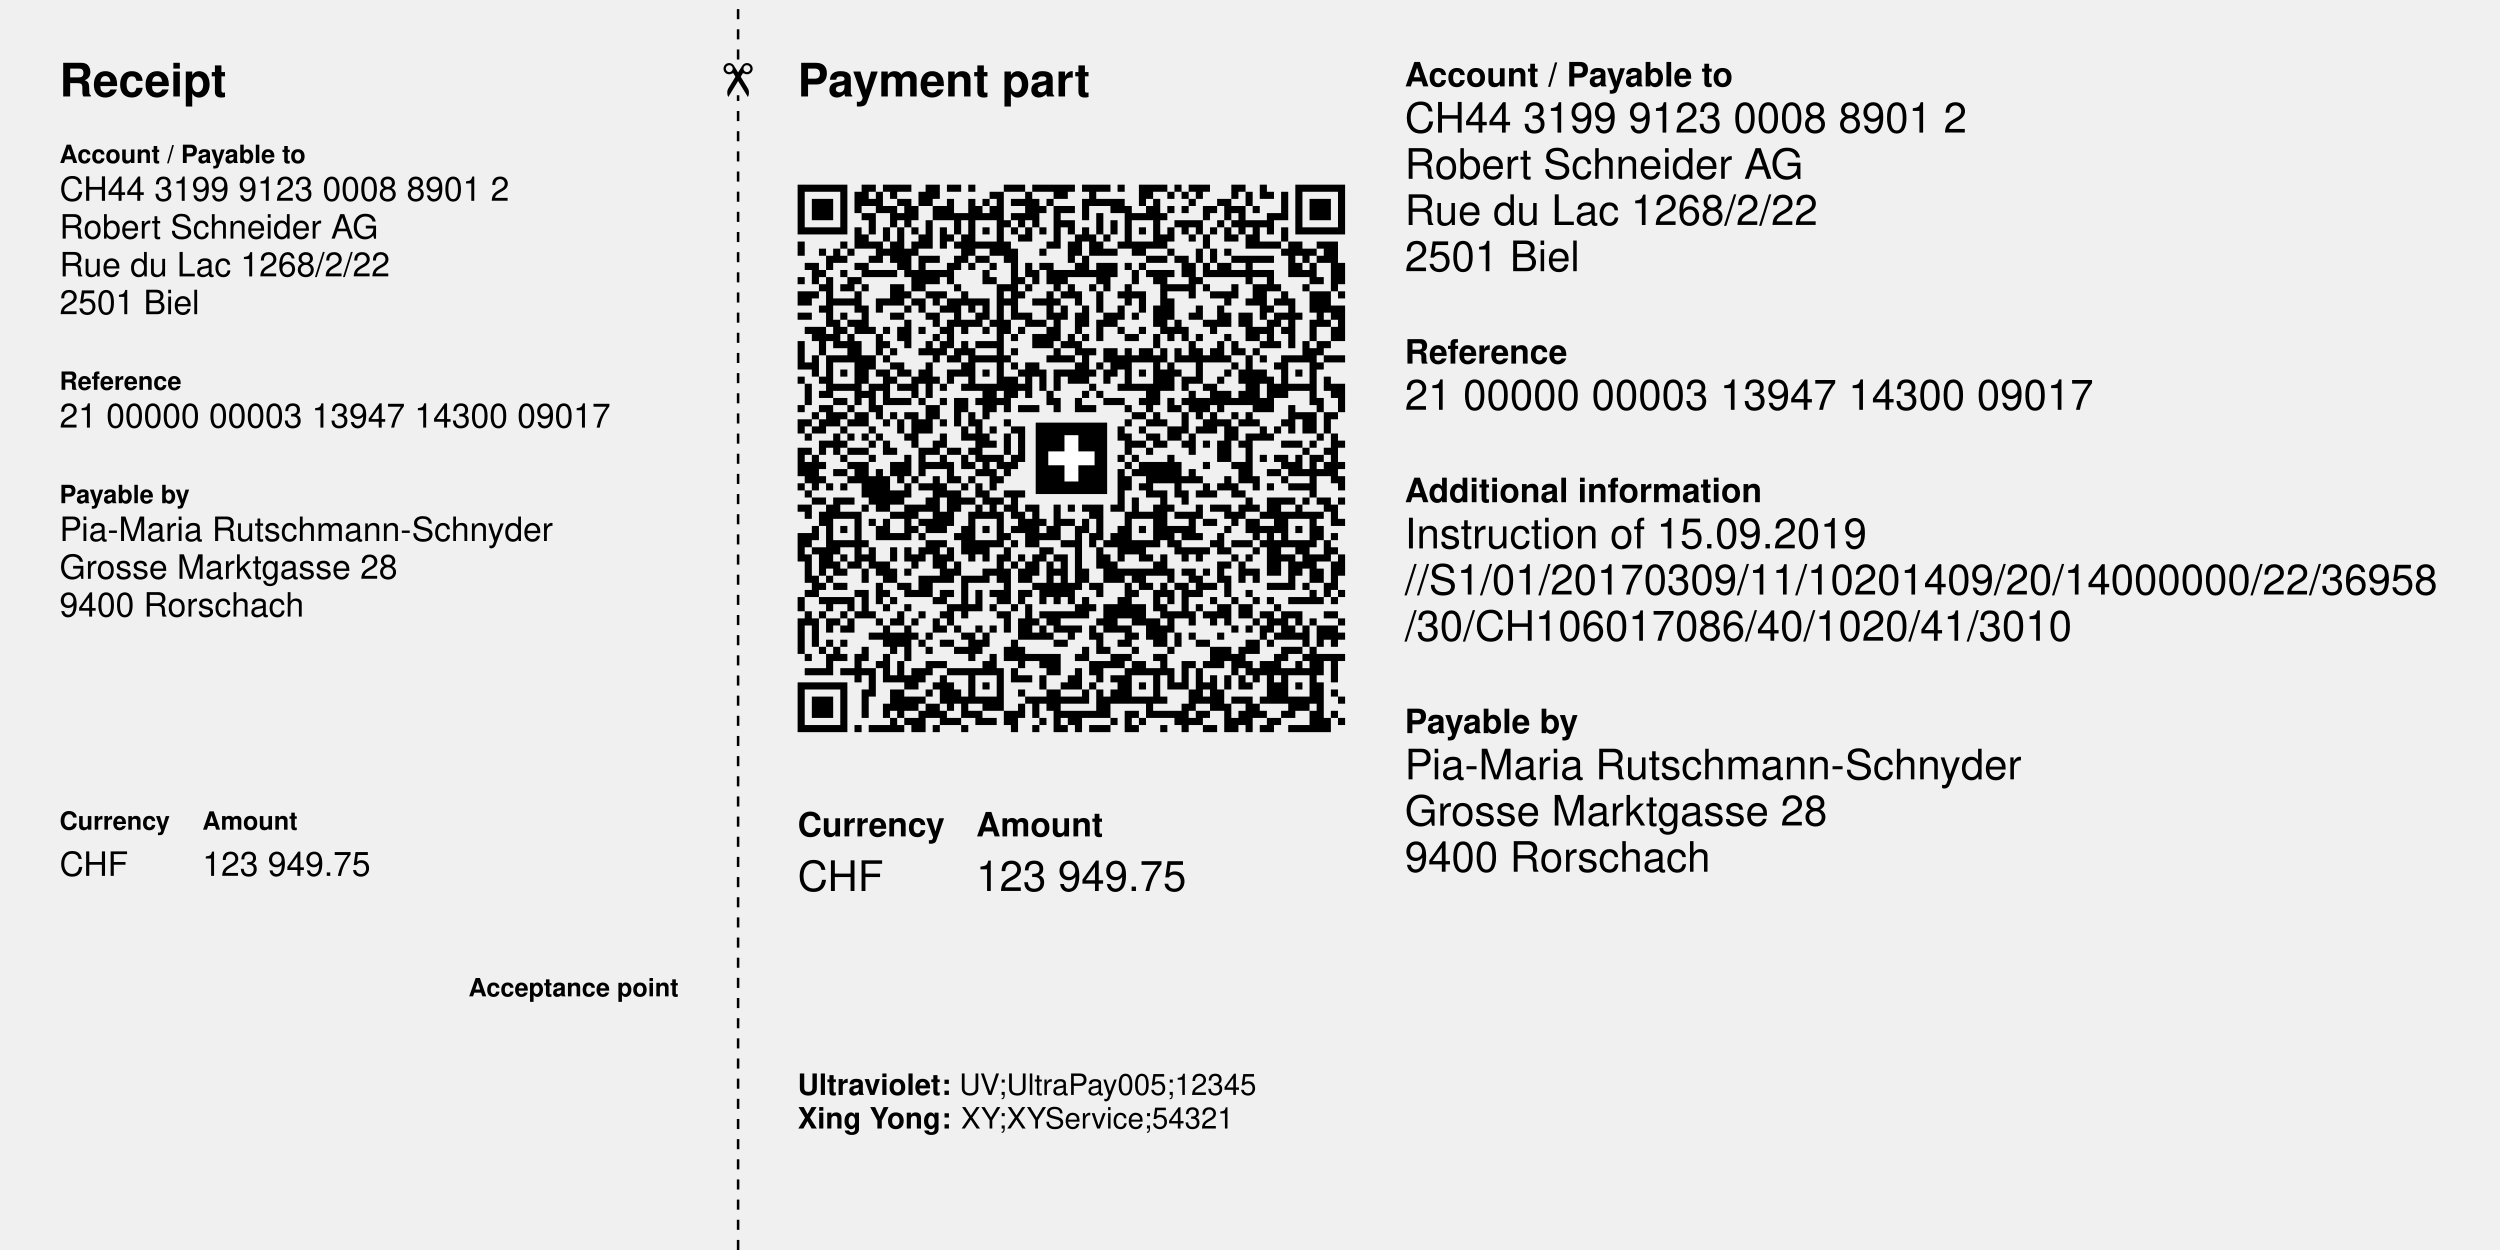
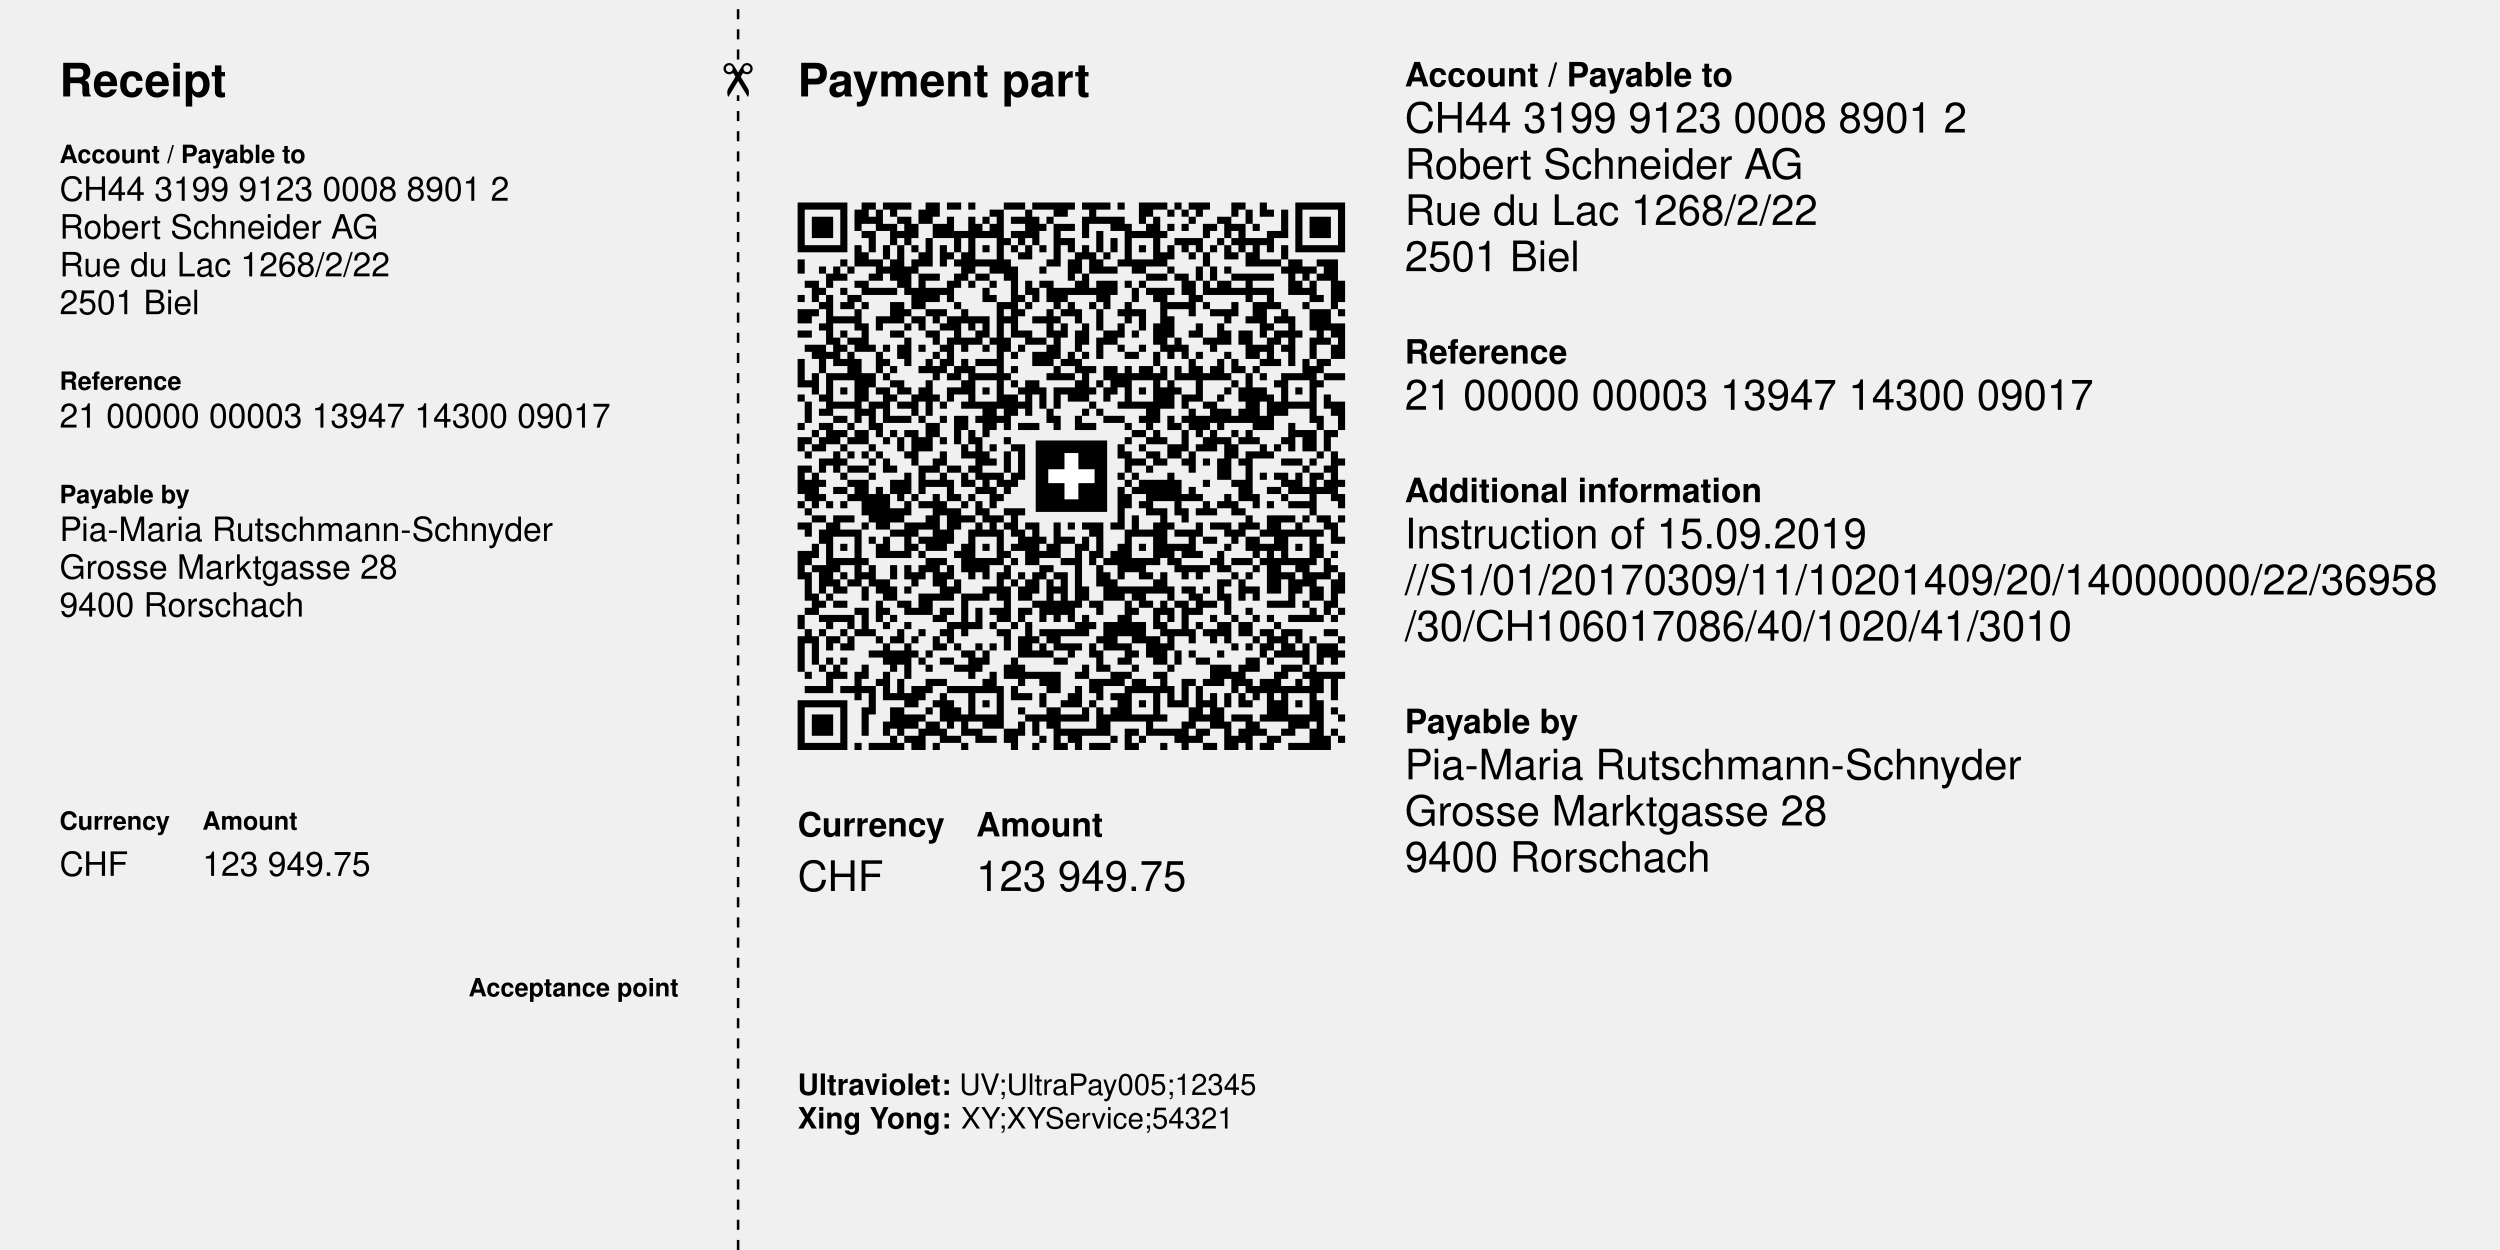
<svg xmlns="http://www.w3.org/2000/svg" width="210mm" height="105mm" version="1.1" viewBox="0 0 595.276 297.638">
  <g font-family="Helvetica,Arial,&quot;Liberation Sans&quot;" transform="translate(0 297.638)">
    <g transform="translate(189.921 -0)">
      <text x="0" y="-274.665" font-size="11" font-weight="bold">Payment part</text>
    </g>
-     <g transform="translate(189.921 -123.307) scale(1.693)">
+     <g transform="translate(189.921 -119.055) scale(1.693)">
      <path d="M0,-77h7v1h-7zm9,0h1v3h-1zm1,0h1v1h-1zm2,0h4v1h-4zm6,0h2v2h-2zm3,0h2v1h-2z m3,0h1v1h-1zm5,0h3v1h-3zm4,0h6v1h-6zm7,0h4v1h-4zm5,0h1v1h-1zm3,0h4v1h-4z m5,0h1v1h-1zm2,0h3v1h-3zm6,0h2v1h-2zm4,0h1v2h-1zm5,0h7v1h-7zm-70,1h1v6h-1z m6,0h1v6h-1zm2,0h1v3h-1zm3,0h1v3h-1zm2,0h1v1h-1zm4,0h1v2h-1zm10,0h2v1h-2z m5,0h1v4h-1zm4,0h2v1h-2zm5,0h1v2h-1zm7,0h2v1h-2zm4,0h1v1h-1zm2,0h1v1h-1z m2,0h1v1h-1zm5,0h1v1h-1zm2,0h1v2h-1zm3,0h1v1h-1zm2,0h1v4h-1zm2,0h1v6h-1z m6,0h1v6h-1zm-74,1h3v3h-3zm8,0h1v1h-1zm4,0h2v1h-2zm4,0h1v1h-1zm3,0h1v3h-1z m3,0h1v8h-1zm2,0h1v1h-1zm2,0h1v8h-1zm2,0h2v1h-2zm3,0h1v4h-1zm2,0h1v1h-1z m5,0h1v3h-1zm2,0h4v1h-4zm6,0h1v1h-1zm2,0h1v7h-1zm5,0h1v1h-1zm4,0h2v1h-2z m13,0h3v3h-3zm-60,1h2v1h-2zm3,0h2v2h-2zm4,0h2v2h-2zm6,0h1v2h-1zm2,0h1v2h-1z m7,0h1v1h-1zm2,0h1v6h-1zm1,0h2v1h-2zm7,0h3v1h-3zm5,0h1v2h-1zm3,0h1v1h-1z m2,0h1v1h-1zm3,0h2v1h-2zm3,0h3v1h-3zm4,0h1v1h-1zm-55,1h2v1h-2zm4,0h2v1h-2z m9,0h1v3h-1zm1,0h1v1h-1zm3,0h1v1h-1zm4,0h2v1h-2zm12,0h1v3h-1zm4,0h1v5h-1z m1,0h2v1h-2zm4,0h1v1h-1zm6,0h1v1h-1zm3,0h1v1h-1zm2,0h1v3h-1zm4,0h1v3h-1z m1,0h1v1h-1zm-57,1h1v2h-1zm3,0h1v1h-1zm2,0h1v1h-1zm3,0h1v4h-1zm11,0h1v1h-1z m2,0h1v1h-1zm6,0h2v1h-2zm7,0h1v2h-1zm9,0h4v1h-4zm6,0h1v1h-1zm2,0h1v1h-1z m2,0h3v1h-3zm-62,1h5v1h-5zm7,0h1v3h-1zm4,0h1v2h-1zm2,0h1v6h-1zm2,0h1v1h-1z m4,0h1v3h-1zm6,0h1v1h-1zm4,0h1v1h-1zm2,0h1v2h-1zm2,0h1v1h-1zm4,0h1v1h-1z m2,0h1v2h-1zm8,0h1v1h-1zm4,0h1v2h-1zm2,0h1v1h-1zm2,0h1v1h-1zm2,0h1v1h-1z m2,0h1v2h-1zm4,0h1v3h-1zm4,0h1v2h-1zm3,0h5v1h-5zm-62,1h1v2h-1zm8,0h1v2h-1z m4,0h1v1h-1zm2,0h1v4h-1zm8,0h1v1h-1zm8,0h1v3h-1zm2,0h1v3h-1zm2,0h1v1h-1z m8,0h1v2h-1zm4,0h1v1h-1zm2,0h1v2h-1zm4,0h1v1h-1zm2,0h1v2h-1zm-63,1h1v2h-1z m6,0h1v1h-1zm4,0h2v1h-2zm3,0h1v3h-1zm3,0h1v2h-1zm6,0h1v1h-1zm3,0h3v1h-3z m4,0h1v3h-1zm6,0h1v1h-1zm3,0h1v3h-1zm4,0h1v2h-1zm3,0h1v1h-1zm2,0h2v2h-2z m2,0h1v1h-1zm16,0h3v1h-3zm4,0h1v5h-1zm1,0h1v2h-1zm3,0h3v1h-3zm-70,1h1v1h-1z m2,0h1v2h-1zm2,0h1v1h-1zm4,0h2v1h-2zm4,0h1v4h-1zm12,0h1v1h-1zm3,0h1v10h-1z m4,0h1v1h-1zm9,0h2v1h-2zm9,0h1v1h-1zm4,0h1v2h-1zm2,0h1v2h-1zm2,0h1v1h-1z m8,0h1v1h-1zm3,0h2v1h-2zm3,0h2v2h-2zm-70,1h1v2h-1zm2,0h1v1h-1zm4,0h2v1h-2z m7,0h1v5h-1zm1,0h2v1h-2zm4,0h1v2h-1zm3,0h2v1h-2zm15,0h1v3h-1zm9,0h3v1h-3z m4,0h2v1h-2zm8,0h6v1h-6zm10,0h1v1h-1zm2,0h1v1h-1zm-72,1h2v1h-2zm7,0h2v1h-2z m13,0h1v3h-1zm3,0h1v1h-1zm3,0h1v1h-1zm5,0h1v2h-1zm2,0h2v1h-2zm5,0h1v2h-1z m3,0h3v2h-3zm4,0h1v1h-1zm2,0h1v1h-1zm6,0h2v2h-2zm3,0h1v2h-1zm2,0h2v2h-2z m4,0h1v3h-1zm7,0h1v2h-1zm2,0h1v3h-1zm3,0h2v3h-2zm-73,1h2v1h-2zm4,0h1v1h-1z m3,0h5v1h-5zm7,0h1v3h-1zm2,0h2v2h-2zm2,0h1v1h-1zm6,0h1v2h-1zm7,0h1v2h-1z m2,0h3v2h-3zm3,0h1v1h-1zm3,0h1v1h-1zm6,0h1v2h-1zm2,0h4v1h-4zm9,0h1v1h-1z m3,0h2v1h-2zm3,0h3v1h-3zm7,0h1v1h-1zm-71,1h1v1h-1zm2,0h1v1h-1zm2,0h1v7h-1z m3,0h2v1h-2zm20,0h1v1h-1zm4,0h1v1h-1zm11,0h2v1h-2zm8,0h2v1h-2zm5,0h1v3h-1z m1,0h1v1h-1zm10,0h1v2h-1zm7,0h1v1h-1zm-70,1h1v1h-1zm3,0h2v1h-2zm3,0h1v1h-1z m4,0h2v3h-2zm9,0h1v1h-1zm6,0h1v15h-1zm1,-0h1v1h-1zm3,0h1v1h-1zm4,0h1v1h-1z m2,0h1v2h-1zm3,0h1v1h-1zm2,0h1v1h-1zm3,0h1v3h-1zm5,0h1v7h-1zm1,0h3v1h-3z m5,0h1v1h-1zm4,0h1v2h-1zm3,0h2v3h-2zm3,0h1v1h-1zm4,0h1v1h-1zm4,0h1v1h-1z m-75,1h2v2h-2zm2,0h1v1h-1zm6,0h1v3h-1zm7,0h1v1h-1zm3,0h3v1h-3zm5,0h1v2h-1z m8,0h1v1h-1zm4,0h1v4h-1zm2,0h1v1h-1zm2,0h1v2h-1zm3,0h1v3h-1zm3,0h1v1h-1z m2,0h2v1h-2zm11,0h3v1h-3zm10,0h1v2h-1zm4,0h3v3h-3zm4,0h1v1h-1zm-71,1h3v1h-3z m6,0h2v1h-2zm5,0h2v1h-2zm3,0h1v1h-1zm2,0h2v2h-2zm3,0h3v1h-3zm5,0h1v1h-1z m4,0h2v1h-2zm3,0h1v1h-1zm12,0h1v2h-1zm4,0h1v3h-1zm8,0h1v1h-1zm3,0h1v1h-1z m4,0h1v1h-1zm2,0h1v7h-1zm-66,1h1v1h-1zm6,0h1v4h-1zm2,0h1v1h-1zm4,0h1v1h-1z m2,0h1v1h-1zm3,0h1v1h-1zm4,0h1v1h-1zm2,0h1v2h-1zm11,0h1v2h-1zm3,0h1v3h-1z m5,0h1v2h-1zm5,0h1v3h-1zm6,0h1v2h-1zm3,0h1v3h-1zm6,0h2v1h-2zm10,0h2v2h-2z m-75,1h2v1h-2zm6,0h1v1h-1zm7,0h2v1h-2zm5,0h2v1h-2zm4,0h1v2h-1zm3,0h1v2h-1z m6,0h2v1h-2zm5,0h1v4h-1zm3,0h1v3h-1zm4,0h2v2h-2zm4,0h1v1h-1zm8,0h1v1h-1z m5,0h1v2h-1zm2,0h2v2h-2zm3,0h1v1h-1zm2,0h2v1h-2zm3,0h1v1h-1zm3,0h1v2h-1z m-68,1h1v4h-1zm2,0h2v1h-2zm8,0h1v4h-1zm4,0h1v1h-1zm2,0h1v4h-1zm2,0h2v1h-2z m4,0h1v1h-1zm2,0h1v2h-1zm3,0h3v1h-3zm10,0h1v3h-1zm11,0h1v2h-1zm4,0h2v1h-2z m9,0h1v4h-1zm1,0h1v1h-1zm5,0h1v3h-1zm2,0h1v1h-1zm2,0h1v3h-1zm-75,1h3v1h-3z m5,0h1v1h-1zm2,0h1v1h-1zm2,0h1v1h-1zm2,0h1v1h-1zm2,0h1v2h-1zm3,0h1v1h-1z m3,0h1v1h-1zm3,0h1v1h-1zm3,0h1v1h-1zm5,0h1v1h-1zm4,0h1v3h-1zm10,0h1v1h-1z m3,0h1v1h-1zm4,0h1v2h-1zm2,0h1v2h-1zm4,0h1v1h-1zm5,0h2v2h-2zm2,0h1v1h-1z m3,0h1v1h-1zm7,0h1v2h-1zm-73,1h3v1h-3zm5,0h1v4h-1zm4,0h1v3h-1zm8,0h1v1h-1z m11,0h1v1h-1zm3,0h2v2h-2zm5,0h1v2h-1zm2,0h1v1h-1zm6,0h2v1h-2zm4,0h1v2h-1z m6,0h1v1h-1zm4,0h1v1h-1zm-60,1h1v4h-1zm3,0h1v2h-1zm3,0h1v1h-1zm2,-0h1v9h-1z m4,0h1v1h-1zm6,0h1v2h-1zm2,0h1v2h-1zm3,0h1v2h-1zm2,0h3v1h-3zm12,0h1v1h-1z m2,0h1v2h-1zm16,0h1v3h-1zm4,0h1v3h-1zm2,0h1v2h-1zm4,0h1v1h-1zm2,0h1v1h-1z m4,0h1v3h-1zm2,0h2v1h-2zm-60,1h1v1h-1zm4,0h1v1h-1zm2,0h1v2h-1zm3,0h1v2h-1z m2,0h1v6h-1zm6,0h1v1h-1zm6,0h1v2h-1zm4,0h1v5h-1zm1,0h1v1h-1zm2,0h2v2h-2z m3,0h1v6h-1zm2,0h2v2h-2zm3,0h1v2h-1zm2,0h1v2h-1zm3,0h1v5h-1zm2,0h1v2h-1z m4,0h1v1h-1zm2,0h1v1h-1zm8,-0h1v8h-1zm1,0h1v1h-1zm-71,1h1v3h-1zm2,-0h1v6h-1z m1,0h2v1h-2zm4,0h2v2h-2zm3,0h1v1h-1zm9,0h1v1h-1zm4,0h3v1h-3zm4,0h1v1h-1z m6,0h1v1h-1zm2,0h2v1h-2zm8,0h1v2h-1zm2,0h1v1h-1zm3,-0h1v7h-1zm4,0h1v1h-1z m3,0h1v1h-1zm3,0h1v1h-1zm3,-0h1v7h-1zm2,0h1v1h-1zm3,-0h1v6h-1zm1,0h2v1h-2z m5,0h3v1h-3zm-73,1h1v1h-1zm12,0h2v1h-2zm5,-0h1v5h-1zm5,0h1v2h-1zm7,0h1v1h-1z m2,-0h1v5h-1zm1,0h1v2h-1zm6,0h1v3h-1zm3,0h1v1h-1zm2,0h1v2h-1zm8,0h1v4h-1z m9,0h1v1h-1zm6,0h1v1h-1zm6,0h1v1h-1zm-67,1h1v1h-1zm3,0h1v2h-1zm2,0h2v1h-2z m3,0h2v1h-2zm3,0h1v2h-1zm4,0h2v1h-2zm5,0h1v1h-1zm5,0h1v1h-1zm3,0h1v3h-1z m2,0h3v1h-3zm5,0h1v1h-1zm2,0h1v2h-1zm5,0h1v1h-1zm3,0h1v3h-1zm2,0h1v1h-1z m7,0h1v1h-1zm2,0h1v2h-1zm2,0h1v6h-1zm1,0h1v2h-1zm5,0h1v1h-1zm-70,1h1v1h-1z m3,0h1v1h-1zm9,-0h1v4h-1zm1,0h1v1h-1zm3,-0h1v3h-1zm3,0h1v1h-1zm2,0h1v1h-1z m8,-0h2v3h-2zm7,0h1v2h-1zm2,0h1v1h-1zm16,0h2v1h-2zm5,0h1v1h-1zm7,0h1v5h-1z m8,0h1v2h-1zm-73,1h1v3h-1zm4,0h3v1h-3zm5,0h1v4h-1zm1,0h1v1h-1zm3,0h2v1h-2z m6,0h1v1h-1zm3,0h1v1h-1zm2,0h3v1h-3zm6,0h1v1h-1zm10,0h1v1h-1zm4,0h1v1h-1z m2,0h3v1h-3zm7,0h1v1h-1zm3,0h2v1h-2zm10,-0h1v2h-1zm2,0h3v1h-3zm6,-0h2v2h-2z m-72,1h1v1h-1zm6,0h1v1h-1zm17,0h2v3h-2zm9,-0h1v2h-1zm5,0h1v1h-1zm2,0h1v1h-1z m7,0h1v3h-1zm6,0h1v3h-1zm3,-0h3v2h-3zm4,0h1v2h-1zm-57,1h2v1h-2zm8,0h3v1h-3z m4,0h1v1h-1zm3,0h1v1h-1zm2,0h2v2h-2zm3,-0h1v1h-1zm3,0h2v1h-2zm8,0h1v2h-1z m3,0h1v2h-1zm4,-0h3v1h-3zm5,0h1v1h-1zm4,0h1v2h-1zm2,-0h1v1h-1zm2,0h2v2h-2z m5,-0h1v1h-1zm4,0h1v2h-1zm8,0h1v2h-1zm3,0h1v2h-1zm-76,1h1v1h-1zm3,0h2v1h-2z m4,0h1v1h-1zm4,0h1v2h-1zm7,0h2v2h-2zm11,0h1v1h-1zm2,0h3v1h-3zm9,0h2v1h-2z m6,0h1v1h-1zm7,0h1v1h-1zm6,0h1v1h-1zm10,0h1v4h-1zm-67,1h1v1h-1zm2,0h2v2h-2z m2,0h1v1h-1zm2,0h2v2h-2zm5,0h1v1h-1zm2,0h2v1h-2zm7,0h1v2h-1zm2,0h1v2h-1z m2,0h1v1h-1zm21,0h2v1h-2zm3,0h1v2h-1zm4,0h1v3h-1zm2,0h1v1h-1zm2,0h1v3h-1z m3,0h1v1h-1zm2,0h1v2h-1zm7,0h3v1h-3zm4,0h1v3h-1zm1,0h1v1h-1zm-75,1h2v1h-2z m3,0h1v2h-1zm4,0h1v1h-1zm5,0h1v1h-1zm2,0h1v2h-1zm2,0h3v2h-3zm4,0h1v1h-1z m5,-0h1v6h-1zm4,0h1v1h-1zm17,0h1v1h-1zm3,0h1v1h-1zm2,0h1v1h-1zm6,0h1v2h-1z m2,0h2v1h-2zm3,0h1v1h-1zm2,0h1v1h-1zm4,0h1v1h-1zm3,0h2v2h-2zm-71,1h1v1h-1z m2,0h1v1h-1zm4,0h1v1h-1zm4,0h1v1h-1zm13,0h1v2h-1zm4,0h1v1h-1zm3,0h2v1h-2z m15,0h1v2h-1zm3,0h1v1h-1zm4,0h2v2h-2zm4,0h1v1h-1zm4,-0h1v5h-1zm1,0h1v2h-1z m4,0h1v2h-1zm2,0h1v1h-1zm-66,1h1v1h-1zm4,-0h1v3h-1zm2,0h1v1h-1zm2,0h1v1h-1z m2,0h1v1h-1zm4,0h2v1h-2zm5,-0h1v2h-1zm4,0h1v1h-1zm2,-0h1v2h-1zm3,0h1v3h-1z m2,0h1v4h-1zm15,0h1v3h-1zm3,0h2v1h-2zm6,-0h1v3h-1zm8,0h1v7h-1zm1,0h1v1h-1z m2,0h1v1h-1zm7,0h1v1h-1zm2,-0h1v7h-1zm-72,1h2v1h-2zm3,0h1v1h-1zm4,0h1v1h-1z m2,0h1v2h-1zm4,0h1v1h-1zm3,0h1v2h-1zm8,0h1v1h-1zm20,0h2v1h-2zm3,0h2v1h-2z m4,0h1v1h-1zm3,0h1v1h-1zm2,0h1v3h-1zm3,0h1v1h-1zm6,0h3v1h-3zm4,0h1v1h-1z m4,0h1v1h-1zm-76,1h1v4h-1zm1,0h1v1h-1zm2,0h1v1h-1zm4,0h3v1h-3zm6,0h1v1h-1z m4,0h1v4h-1zm1,0h1v1h-1zm3,0h2v1h-2zm3,0h1v1h-1zm25,0h1v1h-1zm22,0h1v1h-1z m3,0h1v1h-1zm-72,1h1v5h-1zm4,0h1v1h-1zm4,0h1v1h-1zm5,0h1v3h-1zm5,0h1v2h-1z m3,0h1v2h-1zm3,0h3v1h-3zm4,0h1v2h-1zm15,0h1v1h-1zm2,0h1v1h-1zm5,0h1v4h-1z m13,0h1v1h-1zm2,0h2v1h-2zm3,0h1v3h-1zm2,0h1v6h-1zm1,0h1v1h-1zm-72,1h1v3h-1z m2,0h1v1h-1zm4,0h3v1h-3zm6,0h2v2h-2zm5,0h2v1h-2zm3,0h1v3h-1zm3,0h1v1h-1z m2,0h1v2h-1zm2,0h2v1h-2zm18,0h1v1h-1zm2,0h4v2h-4zm5,0h1v5h-1zm4,0h1v1h-1z m4,0h2v1h-2zm7,0h2v1h-2zm6,0h1v2h-1zm2,0h1v1h-1zm-71,1h2v1h-2zm3,0h2v2h-2z m3,0h1v6h-1zm14,0h1v1h-1zm2,0h1v3h-1zm2,0h1v1h-1zm16,0h1v6h-1zm2,0h1v1h-1z m8,0h1v2h-1zm7,0h1v2h-1zm4,0h2v1h-2zm3,0h1v1h-1zm2,0h1v1h-1zm2,0h1v1h-1z m-70,1h1v1h-1zm4,0h1v1h-1zm3,0h1v4h-1zm2,0h1v5h-1zm2,0h1v1h-1zm2,0h1v1h-1z m3,0h1v8h-1zm3,0h1v1h-1zm2,0h1v1h-1zm4,0h1v1h-1zm18,0h1v2h-1zm3,0h3v1h-3z m5,0h1v1h-1zm2,0h1v1h-1zm4,0h1v2h-1zm4,0h1v2h-1zm4,0h1v1h-1zm8,0h1v2h-1z m-76,1h1v1h-1zm4,0h1v1h-1zm2,0h1v1h-1zm3,0h1v2h-1zm6,0h1v2h-1zm2,0h2v1h-2z m3,0h1v2h-1zm3,0h1v1h-1zm2,0h1v2h-1zm23,0h2v1h-2zm9,0h1v2h-1zm2,0h1v1h-1z m2,0h1v2h-1zm5,0h1v1h-1zm3,0h3v1h-3zm-68,1h1v1h-1zm12,0h2v2h-2zm8,0h2v3h-2z m5,0h1v2h-1zm3,0h3v1h-3zm20,0h3v1h-3zm5,0h1v2h-1zm2,0h1v1h-1zm2,0h1v1h-1z m4,0h1v1h-1zm-60,1h2v1h-2zm3,0h3v1h-3zm13,0h1v2h-1zm5,0h2v1h-2zm4,0h1v3h-1z m1,0h1v1h-1zm2,0h1v3h-1zm17,0h1v3h-1zm4,0h1v6h-1zm12,0h1v2h-1zm3,0h2v3h-2z m2,0h2v1h-2zm3,0h1v1h-1zm2,0h2v1h-2zm3,0h1v1h-1zm-76,1h2v1h-2zm4,0h1v9h-1z m1,0h1v2h-1zm4,0h1v1h-1zm6,0h1v5h-1zm1,0h2v1h-2zm9,0h1v2h-1zm4,0h1v1h-1z m3,0h2v1h-2zm4,0h1v5h-1zm2,0h1v1h-1zm2,0h3v1h-3zm4,0h1v1h-1zm6,0h1v6h-1z m2,0h1v1h-1zm4,0h1v2h-1zm2,0h3v1h-3zm4,0h1v2h-1zm2,0h1v1h-1zm6,0h1v2h-1z m4,0h2v1h-2zm-73,1h1v1h-1zm2,0h1v2h-1zm3,0h3v1h-3zm7,0h2v1h-2zm3,0h1v1h-1z m4,0h2v2h-2zm4,0h1v7h-1zm2,0h1v1h-1zm2,0h1v5h-1zm3,0h1v3h-1zm2,0h1v5h-1z m8,0h2v1h-2zm5,0h1v6h-1zm2,0h2v1h-2zm5,0h3v1h-3zm7,0h2v1h-2zm5,0h1v1h-1z m3,0h1v5h-1zm1,0h1v1h-1zm2,0h3v1h-3zm4,0h1v2h-1zm-67,1h1v7h-1zm2,0h1v1h-1z m2,0h1v3h-1zm5,0h2v1h-2zm15,0h1v4h-1zm2,0h1v1h-1zm3,0h2v1h-2zm3,0h1v2h-1z m2,0h1v3h-1zm13,0h1v3h-1zm2,0h2v1h-2zm4,0h1v1h-1zm2,0h2v2h-2zm4,0h1v2h-1z m5,0h1v4h-1zm4,0h1v1h-1zm-74,1h1v2h-1zm4,0h1v1h-1zm5,0h1v2h-1zm5,0h1v1h-1z m2,0h1v1h-1zm2,0h1v1h-1zm3,0h1v4h-1zm3,0h1v1h-1zm4,0h1v1h-1zm5,0h1v2h-1z m4,0h1v9h-1zm6,0h1v5h-1zm3,0h1v1h-1zm4,0h3v1h-3zm8,0h1v1h-1zm5,0h2v1h-2z m5,0h1v1h-1zm3,0h1v2h-1zm-73,1h2v2h-2zm13,0h2v1h-2zm4,0h1v1h-1zm5,0h1v1h-1z m7,0h1v1h-1zm5,0h1v1h-1zm7,0h1v2h-1zm3,0h1v2h-1zm8,0h1v2h-1zm2,0h1v1h-1z m2,0h1v1h-1zm3,0h1v3h-1zm5,0h1v1h-1zm2,0h1v6h-1zm9,0h1v1h-1zm-70,1h3v1h-3z m4,0h1v1h-1zm9,0h2v2h-2zm2,0h1v1h-1zm5,0h2v2h-2zm2,0h1v1h-1zm3,0h1v1h-1z m7,0h2v1h-2zm6,0h1v1h-1zm4,0h2v2h-2zm2,0h1v1h-1zm4,0h1v2h-1zm5,0h1v1h-1z m3,0h3v1h-3zm4,0h1v1h-1zm2,0h1v5h-1zm2,0h3v1h-3zm5,0h1v3h-1zm-74,1h1v2h-1z m2,0h2v1h-2zm3,0h1v1h-1zm5,-0h1v3h-1zm3,0h1v2h-1zm2,0h1v2h-1zm2,0h1v2h-1z m4,0h1v2h-1zm8,0h1v2h-1zm5,0h2v1h-2zm8,-0h1v3h-1zm12,0h4v1h-4zm6,0h1v1h-1z m4,0h1v1h-1zm6,0h2v1h-2zm5,0h1v1h-1zm-74,1h1v4h-1zm2,0h1v3h-1zm3,0h1v1h-1z m3,0h1v1h-1zm7,-0h1v2h-1zm3,0h2v2h-2zm7,0h1v1h-1zm2,0h1v4h-1zm3,0h1v1h-1z m2,0h1v3h-1zm1,0h1v1h-1zm2,0h2v1h-2zm7,0h1v4h-1zm5,0h2v1h-2zm3,0h1v3h-1z m3,0h1v1h-1zm2,0h1v1h-1zm5,0h1v1h-1zm2,0h1v1h-1zm5,0h2v1h-2zm3,-0h2v2h-2z m2,0h1v1h-1zm3,0h1v3h-1zm-71,1h1v2h-1zm2,-0h1v1h-1zm4,0h2v2h-2zm11,0h1v2h-1z m8,-0h1v1h-1zm2,0h1v3h-1zm3,-0h1v5h-1zm2,0h1v5h-1zm7,0h1v3h-1zm6,0h1v2h-1z m9,0h1v3h-1zm1,-0h1v1h-1zm2,0h1v3h-1zm7,0h2v2h-2zm6,-0h1v4h-1zm-69,1h1v1h-1z m3,0h1v2h-1zm4,0h1v2h-1zm2,0h1v1h-1zm5,0h2v2h-2zm6,0h2v1h-2zm3,-0h1v5h-1z m2,0h1v2h-1zm5,0h1v1h-1zm4,0h1v2h-1zm5,0h5v1h-5zm7,0h1v2h-1zm2,0h2v1h-2z m3,0h1v1h-1zm6,0h2v1h-2zm9,0h2v2h-2zm-70,1h1v3h-1zm2,0h1v1h-1zm8,0h1v1h-1z m5,-0h2v3h-2zm2,0h1v1h-1zm4,0h1v6h-1zm1,0h3v1h-3zm21,0h1v1h-1zm2,0h2v1h-2z m8,0h2v1h-2zm5,-0h1v3h-1zm4,0h1v1h-1zm5,-0h1v2h-1zm-66,1h1v1h-1zm2,0h2v1h-2z m6,0h1v3h-1zm3,0h2v1h-2zm19,0h2v1h-2zm3,0h1v3h-1zm2,0h1v3h-1zm3,0h2v1h-2z m5,0h1v5h-1zm2,0h2v1h-2zm3,0h1v2h-1zm2,0h2v1h-2zm3,0h3v1h-3zm10,0h3v1h-3z m5,0h1v1h-1zm3,0h1v2h-1zm-73,1h1v1h-1zm7,0h2v1h-2zm4,0h1v1h-1zm3,0h2v1h-2z m5,0h2v1h-2zm5,0h1v3h-1zm2,0h2v1h-2zm4,0h2v1h-2zm3,0h1v2h-1zm8,0h1v1h-1z m5,0h1v1h-1zm3,0h1v3h-1zm2,0h1v2h-1zm2,0h1v4h-1zm1,0h2v1h-2zm8,0h1v1h-1z m9,0h1v2h-1zm4,0h1v1h-1zm-76,1h1v2h-1zm3,0h5v1h-5zm6,0h1v3h-1zm4,0h1v1h-1z m6,0h2v1h-2zm9,0h1v1h-1zm3,0h1v1h-1zm9,0h1v3h-1zm5,0h1v3h-1zm13,0h1v1h-1z m3,0h1v1h-1zm3,0h1v1h-1zm2,0h1v1h-1zm3,0h3v1h-3zm4,0h1v1h-1zm2,0h1v1h-1z m-71,1h1v1h-1zm3,0h1v1h-1zm5,0h1v1h-1zm3,0h1v1h-1zm6,0h1v3h-1zm1,0h1v1h-1z m2,0h1v1h-1zm3,0h1v1h-1zm3,0h1v1h-1zm2,0h1v5h-1zm7,0h1v2h-1zm2,0h1v1h-1z m2,0h2v4h-2zm4,0h2v3h-2zm4,0h1v2h-1zm5,0h1v1h-1zm3,0h2v2h-2zm3,0h2v2h-2z m5,0h1v1h-1zm-66,1h1v2h-1zm2,0h1v1h-1zm3,0h1v1h-1zm2,0h1v1h-1zm2,0h1v1h-1z m4,0h1v2h-1zm3,0h1v1h-1zm3,0h1v1h-1zm8,0h2v1h-2zm6,0h5v1h-5zm18,0h1v3h-1z m1,0h1v1h-1zm2,0h1v2h-1zm2,0h2v1h-2zm8,0h2v1h-2zm3,0h1v4h-1zm1,0h2v1h-2z m5,0h2v1h-2zm-74,1h1v5h-1zm2,0h1v4h-1zm2,0h2v1h-2zm3,0h1v2h-1zm4,0h1v1h-1z m2,0h1v1h-1zm3,0h1v1h-1zm3,0h1v2h-1zm10,0h1v2h-1zm2,0h1v3h-1zm2,0h1v1h-1z m2,0h2v1h-2zm7,0h1v1h-1zm7,0h2v3h-2zm9,0h1v1h-1zm2,0h1v1h-1zm4,0h1v1h-1z m2,0h2v1h-2zm4,0h1v1h-1zm2,0h1v1h-1zm4,0h1v1h-1zm-72,1h1v1h-1zm2,0h1v1h-1z m6,0h1v3h-1zm3,0h1v5h-1zm5,0h1v1h-1zm2,0h1v1h-1zm3,0h1v1h-1zm2,0h1v1h-1z m7,0h1v2h-1zm2,0h4v1h-4zm5,0h1v2h-1zm4,0h2v1h-2zm6,0h1v3h-1zm10,0h1v1h-1z m2,0h1v1h-1zm2,0h2v1h-2zm4,0h1v2h-1zm2,0h1v3h-1zm2,0h3v2h-3zm-63,1h2v1h-2z m3,0h2v2h-2zm3,0h1v1h-1zm2,0h1v1h-1zm5,0h2v1h-2zm3,0h1v2h-1zm7,0h1v1h-1z m2,0h1v1h-1zm3,0h1v1h-1zm4,0h1v3h-1zm4,0h2v1h-2zm7,0h1v2h-1zm2,0h1v1h-1z m4,0h1v1h-1zm6,0h1v1h-1zm2,0h1v1h-1zm3,0h1v1h-1zm6,0h1v1h-1zm-72,1h1v1h-1z m2,0h1v1h-1zm11,0h1v1h-1zm3,0h2v1h-2zm4,0h2v2h-2zm6,0h1v3h-1zm6,0h2v1h-2z m9,0h2v1h-2zm5,0h1v1h-1zm6,0h2v1h-2zm7,0h2v2h-2zm3,0h1v1h-1zm7,0h1v1h-1z m2,0h1v1h-1zm-72,1h1v1h-1zm2,-0h1v2h-1zm4,0h1v2h-1zm4,0h1v1h-1zm5,0h1v1h-1z m4,0h2v1h-2zm7,-0h1v2h-1zm2,0h1v3h-1zm9,-0h1v2h-1zm3,0h1v1h-1zm4,0h1v1h-1z m5,0h1v1h-1zm6,-0h3v2h-3zm4,0h1v3h-1zm6,0h3v1h-3zm4,0h1v8h-1zm-71,1h1v1h-1z m3,0h1v3h-1zm2,-0h1v1h-1zm2,0h1v4h-1zm4,0h1v4h-1zm12,-0h1v1h-1zm3,0h1v3h-1z m5,-0h5v1h-5zm7,0h1v1h-1zm5,0h2v2h-2zm2,0h1v1h-1zm4,0h2v1h-2zm11,0h1v3h-1z m6,0h1v3h-1zm1,-0h1v1h-1zm3,0h1v1h-1zm2,0h4v1h-4zm-62,1h1v1h-1zm3,0h1v3h-1z m4,-0h3v1h-3zm8,0h1v2h-1zm8,0h3v1h-3zm7,0h2v2h-2zm2,0h1v1h-1zm4,0h2v2h-2z m4,0h1v2h-1zm3,0h1v4h-1zm1,-0h1v1h-1zm2,0h3v1h-3zm6,0h1v2h-1zm2,0h2v2h-2z m5,0h1v2h-1zm3,0h1v2h-1zm2,0h1v3h-1zm-74,1h3v1h-3zm5,0h2v1h-2zm3,0h2v1h-2z m7,0h2v2h-2zm2,0h1v1h-1zm3,0h5v1h-5zm7,0h1v6h-1zm2,-0h1v2h-1zm5,0h2v1h-2z m4,0h1v3h-1zm7,-0h1v5h-1zm3,0h2v1h-2zm3,0h1v3h-1zm4,-0h1v5h-1zm8,0h1v2h-1z m4,0h1v5h-1zm1,0h1v1h-1zm2,0h1v1h-1zm-61,1h1v3h-1zm3,0h1v1h-1zm2,0h1v2h-1z m5,0h1v4h-1zm4,0h1v4h-1zm7,0h2v1h-2zm3,0h1v2h-1zm4,0h1v2h-1zm4,0h1v1h-1z m2,0h2v1h-2zm6,0h1v4h-1zm8,0h1v5h-1zm2,0h1v2h-1zm2,0h1v2h-1zm4,0h1v4h-1z m-66,1h7v1h-7zm16,0h1v1h-1zm3,0h1v1h-1zm2,0h1v4h-1zm5,0h1v1h-1zm11,0h1v1h-1z m4,0h1v1h-1zm4,0h1v3h-1zm3,0h1v1h-1zm5,0h1v1h-1zm4,0h1v1h-1zm6,0h1v1h-1z m4,0h1v3h-1zm3,0h1v1h-1zm3,0h1v7h-1zm-73,1h1v6h-1zm6,0h1v6h-1zm3,0h1v4h-1z m4,0h2v3h-2zm5,-0h1v1h-1zm4,0h1v2h-1zm9,-0h1v1h-1zm4,0h2v3h-2zm5,0h1v2h-1z m2,0h1v4h-1zm2,0h1v2h-1zm11,0h1v3h-1zm4,0h1v3h-1zm16,-0h1v1h-1zm-73,1h3v3h-3z m13,0h2v2h-2zm2,-0h1v1h-1zm6,0h1v3h-1zm2,-0h3v1h-3zm7,0h3v1h-3zm5,0h3v1h-3z m6,0h1v3h-1zm4,-0h3v1h-3zm4,0h1v1h-1zm6,0h1v1h-1zm4,0h3v1h-3zm4,0h1v1h-1z m4,0h3v2h-3zm7,-0h1v1h-1zm-64,1h1v2h-1zm6,0h2v2h-2zm8,0h2v1h-2zm5,0h1v2h-1z m2,0h1v2h-1zm16,0h1v2h-1zm5,0h1v4h-1zm6,0h1v4h-1zm3,0h2v2h-2zm-49,1h1v1h-1z m3,0h1v3h-1zm3,0h1v2h-1zm4,0h2v1h-2zm5,0h2v2h-2zm7,0h6v1h-6zm10,0h1v3h-1z m1,0h1v1h-1zm3,0h4v1h-4zm6,0h2v1h-2zm6,0h1v2h-1zm3,0h1v1h-1zm3,0h2v1h-2z m4,0h1v3h-1zm3,0h1v1h-1zm-62,1h1v2h-1zm2,0h2v1h-2zm6,0h2v1h-2zm4,0h3v1h-3z m9,0h1v1h-1zm2,0h1v2h-1zm2,0h2v1h-2zm6,0h1v1h-1zm4,0h1v1h-1zm5,0h1v1h-1z m2,0h2v1h-2zm6,0h1v2h-1zm2,0h1v2h-1zm3,0h2v1h-2zm8,0h1v2h-1zm2,0h1v1h-1z m-75,1h5v1h-5zm7,0h1v1h-1zm2,0h3v1h-3zm4,0h1v1h-1zm2,0h1v1h-1zm3,0h1v1h-1z m4,0h1v1h-1zm7,0h1v1h-1zm3,0h1v1h-1zm4,0h1v1h-1zm2,0h1v1h-1zm2,0h3v1h-3z m6,0h1v1h-1zm4,0h1v1h-1zm6,0h2v1h-2zm8,0h2v1h-2zm4,0h3v1h-3z" fill="#000000" />
    </g>
-     <g transform="translate(189.921 -123.307)">
+     <g transform="translate(189.921 -119.055)">
      <path d="M56.693,-73.701h17.008v17.008h-17.008z" fill="#000000" />
      <path d="M63.543,-70.709h3.307v11.024h-3.307zm-3.858,3.858h11.024v3.307h-11.024z" fill="#ffffff" />
    </g>
    <g transform="translate(189.921 -0)">
      <text x="0" y="-98.482" font-size="8" font-weight="bold">Currency</text>
      <text x="0" y="-85.482" font-size="10">CHF</text>
      <text x="42.52" y="-98.482" font-size="8" font-weight="bold">Amount</text>
      <text x="42.52" y="-85.482" font-size="10">123 949.75</text>
    </g>
    <g transform="translate(334.488 -0)">
      <text x="0" y="-277.065" font-size="8" font-weight="bold">Account / Payable to</text>
      <text x="0" y="-266.065" font-size="10">CH44 3199 9123 0008 8901 2</text>
      <text x="0" y="-255.065" font-size="10">Robert Schneider AG</text>
      <text x="0" y="-244.065" font-size="10">Rue du Lac 1268/2/22</text>
      <text x="0" y="-233.065" font-size="10">2501 Biel</text>
      <text x="0" y="-211.065" font-size="8" font-weight="bold">Reference</text>
      <text x="0" y="-200.065" font-size="10">21 00000 00003 13947 14300 09017</text>
      <text x="0" y="-178.065" font-size="8" font-weight="bold">Additional information</text>
      <text x="0" y="-167.065" font-size="10">Instruction of 15.09.2019</text>
      <text x="0" y="-156.065" font-size="10">//S1/01/20170309/11/10201409/20/14000000/22/36958</text>
      <text x="0" y="-145.065" font-size="10">/30/CH106017086/40/1020/41/3010</text>
      <text x="0" y="-123.065" font-size="8" font-weight="bold">Payable by</text>
      <text x="0" y="-112.065" font-size="10">Pia-Maria Rutschmann-Schnyder</text>
      <text x="0" y="-101.065" font-size="10">Grosse Marktgasse 28</text>
      <text x="0" y="-90.065" font-size="10">9400 Rorschach</text>
    </g>
    <g transform="translate(189.921 -0)">
      <text x="0" y="-36.92" font-size="7" font-weight="bold">Ultraviolet: </text>
      <text x="38.507" y="-36.92" font-size="7">UV;UltraPay005;12345</text>
      <text x="0" y="-28.92" font-size="7" font-weight="bold">Xing Yong: </text>
      <text x="38.892" y="-28.92" font-size="7">XY;XYService;54321</text>
    </g>
    <g transform="translate(14.173 -0)">
      <text x="0" y="-274.665" font-size="11" font-weight="bold">Receipt</text>
      <text x="0" y="-258.822" font-size="6" font-weight="bold">Account / Payable to</text>
      <text x="0" y="-249.822" font-size="8">CH44 3199 9123 0008 8901 2</text>
      <text x="0" y="-240.822" font-size="8">Robert Schneider AG</text>
      <text x="0" y="-231.822" font-size="8">Rue du Lac 1268/2/22</text>
      <text x="0" y="-222.822" font-size="8">2501 Biel</text>
      <text x="0" y="-204.822" font-size="6" font-weight="bold">Reference</text>
      <text x="0" y="-195.822" font-size="8">21 00000 00003 13947 14300 09017</text>
      <text x="0" y="-177.822" font-size="6" font-weight="bold">Payable by</text>
      <text x="0" y="-168.822" font-size="8">Pia-Maria Rutschmann-Schnyder</text>
      <text x="0" y="-159.822" font-size="8">Grosse Marktgasse 28</text>
      <text x="0" y="-150.822" font-size="8">9400 Rorschach</text>
      <text x="0" y="-100.082" font-size="6" font-weight="bold">Currency</text>
      <text x="0" y="-89.082" font-size="8">CHF</text>
      <text x="34.016" y="-100.082" font-size="6" font-weight="bold">Amount</text>
      <text x="34.016" y="-89.082" font-size="8">123 949.75</text>
      <text x="97.392" y="-60.397" font-size="6" font-weight="bold">Acceptance point</text>
    </g>
    <path d="M175.748,-0l0,-274.961m0,-8.504l0,-14.173" stroke="#000000" stroke-width="0.6" stroke-dasharray="2.4" fill="none" />
    <g transform="translate(172.687 -274.535) scale(0.006)">
      <path d="M131.754,-359.388c-33.041,54.539,-52.384,110.154,-52.384,192.144c0,62.702,15.27,120.654,41.122,167.596l567.598,-926.232c10.25,-16.724,34.279,-23.091,63.969,-5.805c33.06,19.242,71.495,30.268,112.507,30.268 c123.676,0,223.937,-100.261,223.937,-223.937c0,-123.676,-100.261,-223.937,-223.937,-223.937c-76.348,0,-143.773,38.208,-184.195,96.548l-548.617,893.353zm728.561,-904.861c75.929,0,137.48,61.551,137.48,137.48 c0,75.929,-61.551,137.48,-137.48,137.48c-75.929,0,-137.48,-61.551,-137.48,-137.48c0,-75.929,61.551,-137.48,137.48,-137.48z" fill="#000000" />
    </g>
    <g transform="translate(178.809 -274.535) scale(-0.006 0.006)">
      <path d="M131.754,-359.388c-33.041,54.539,-52.384,110.154,-52.384,192.144c0,62.702,15.27,120.654,41.122,167.596l567.598,-926.232c10.25,-16.724,34.279,-23.091,63.969,-5.805c33.06,19.242,71.495,30.268,112.507,30.268 c123.676,0,223.937,-100.261,223.937,-223.937c0,-123.676,-100.261,-223.937,-223.937,-223.937c-76.348,0,-143.773,38.208,-184.195,96.548l-548.617,893.353zm728.561,-904.861c75.929,0,137.48,61.551,137.48,137.48 c0,75.929,-61.551,137.48,-137.48,137.48c-75.929,0,-137.48,-61.551,-137.48,-137.48c0,-75.929,61.551,-137.48,137.48,-137.48z" fill="#000000" />
    </g>
  </g>
</svg>
